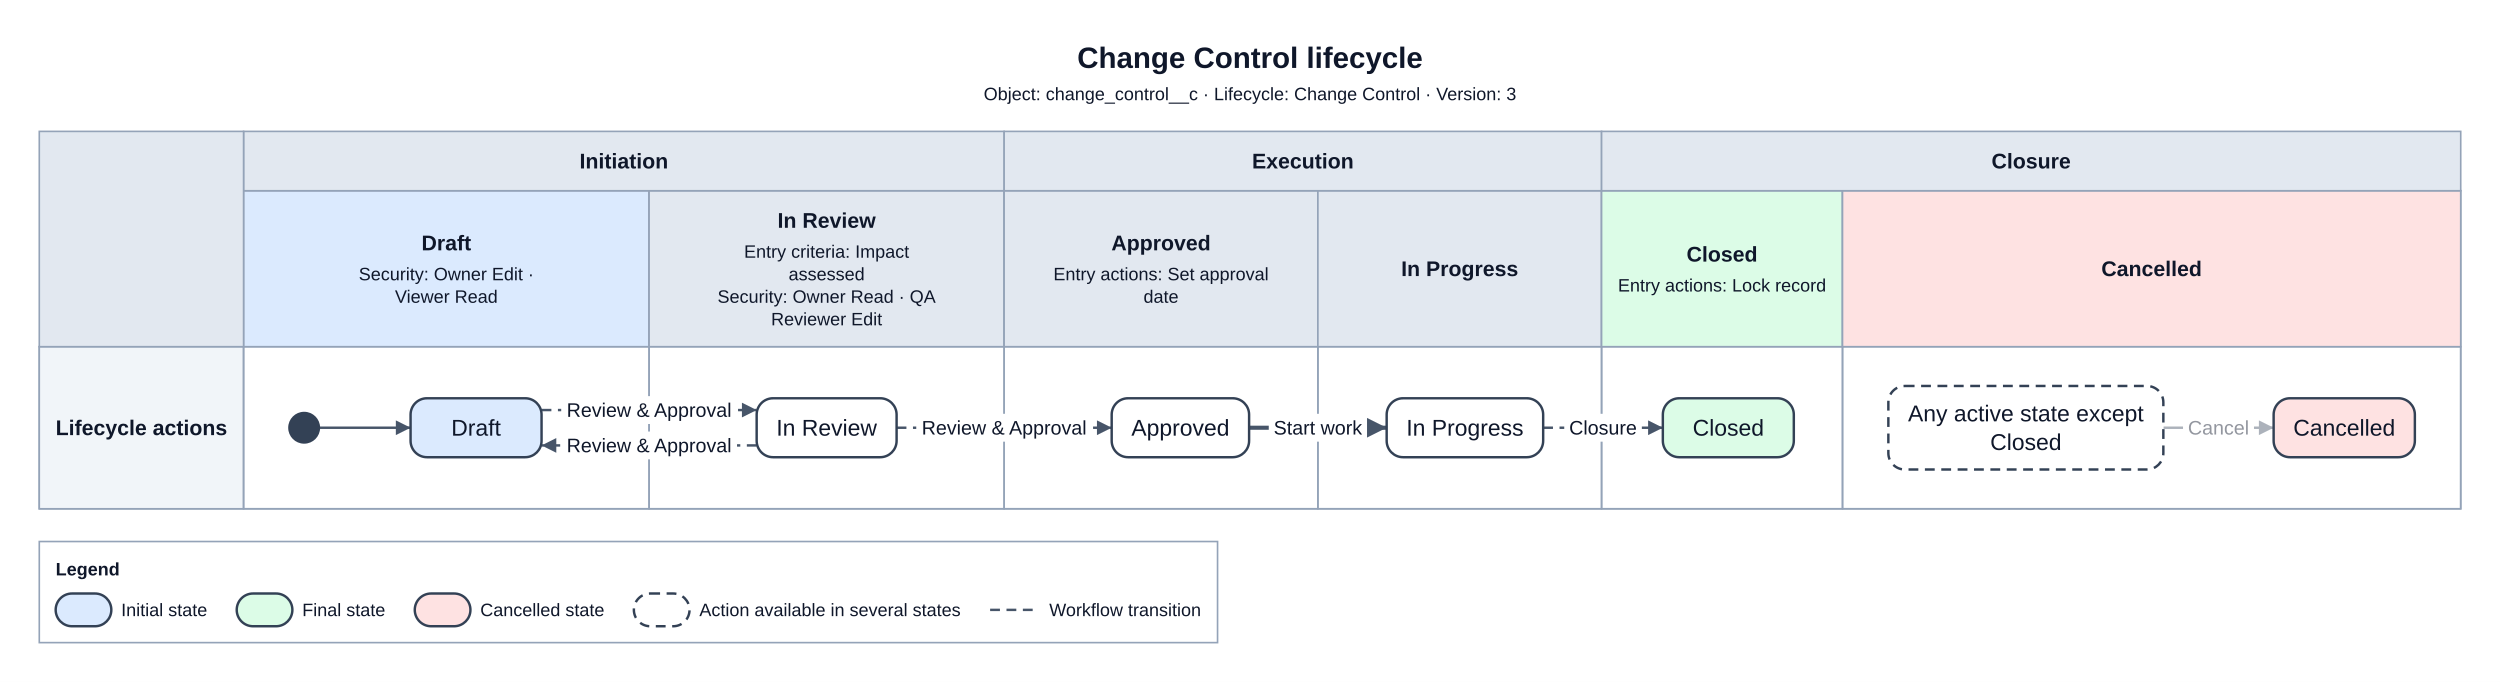
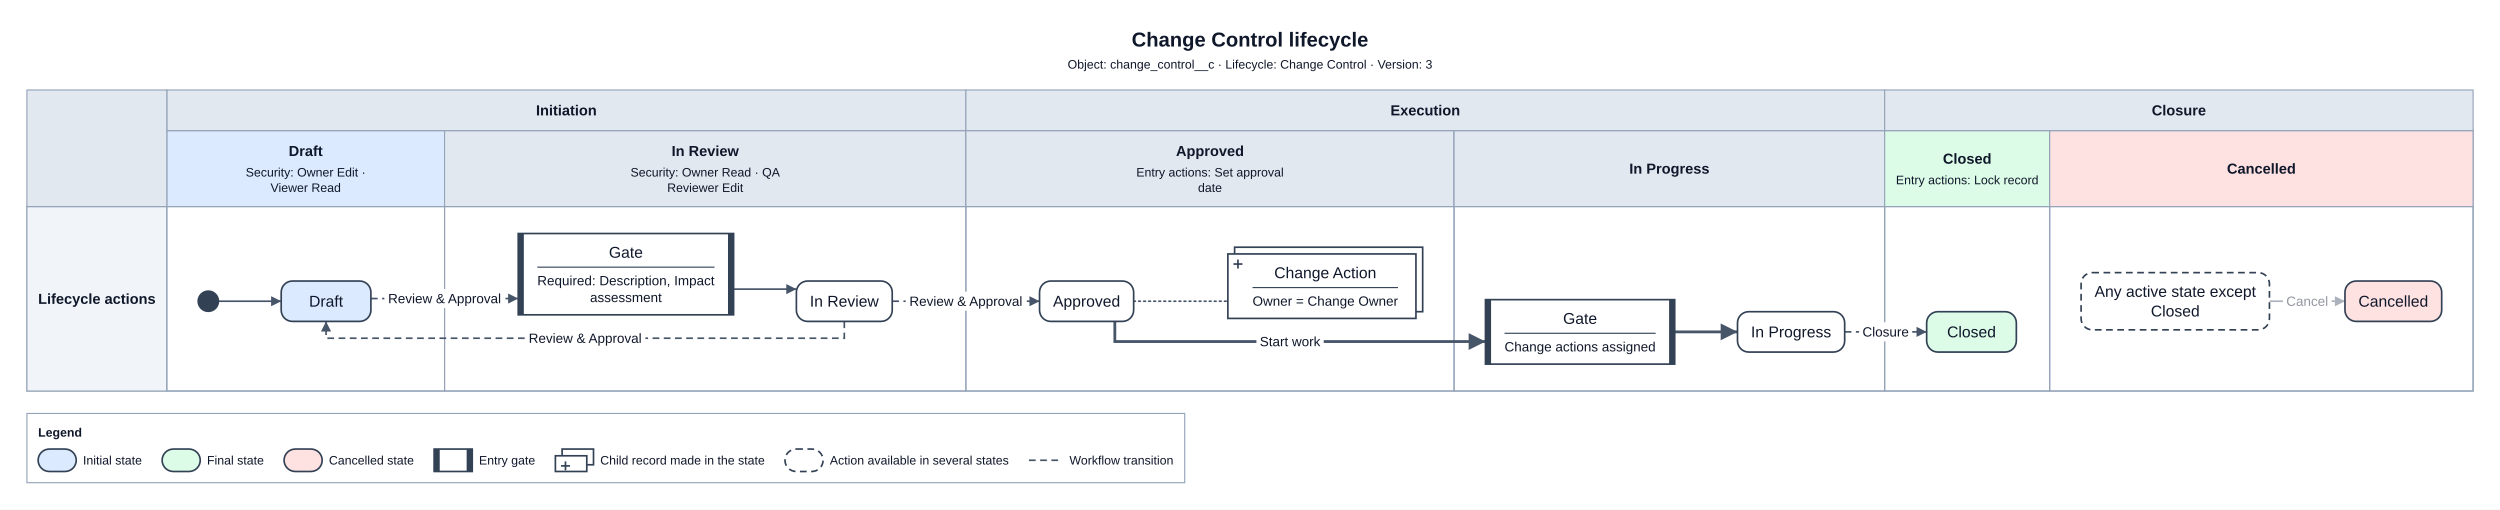
- <svg xmlns="http://www.w3.org/2000/svg" version="1.1" width="1526.94" height="416.5" viewBox="0 0 1526.94 416.5" class="jtd jtd-lifecycle">
+ <svg xmlns="http://www.w3.org/2000/svg" version="1.1" width="2229.5" height="454.47" viewBox="0 0 2229.5 454.47" class="jtd jtd-lifecycle">
  <defs>
    <marker id="jtd-arrow" viewBox="0 0 10 10" refX="10" refY="5" markerWidth="9" markerHeight="9" markerUnits="userSpaceOnUse" orient="auto">
      <path d="M0 0L10 5L0 10Z" fill="#475569" />
    </marker>
    <marker id="jtd-arrow-w2_5" viewBox="0 0 10 10" refX="10" refY="5" markerWidth="15" markerHeight="15" markerUnits="userSpaceOnUse" orient="auto">
      <path d="M0 0L10 5L0 10Z" fill="#475569" />
    </marker>
  </defs>
-   <rect width="1526.94" height="416.5" fill="#ffffff" />
+   <rect width="2229.5" height="454.47" fill="#ffffff" />
  <g font-family="Arial, 'Liberation Sans', Helvetica, sans-serif" font-size="14" fill="#0f172a" style="font-kerning:none;font-variant-ligatures:none">
-     <text x="763.47" y="41.49" text-anchor="middle" font-size="18" font-weight="bold" class="jtd-title">Change Control lifecycle</text>
-     <text x="763.47" y="61.19" text-anchor="middle" font-size="11" class="jtd-meta">Object: change_control__c · Lifecycle: Change Control · Version: 3</text>
+     <text x="1114.75" y="41.49" text-anchor="middle" font-size="18" font-weight="bold" class="jtd-title">Change Control lifecycle</text>
+     <text x="1114.75" y="61.19" text-anchor="middle" font-size="11" class="jtd-meta">Object: change_control__c · Lifecycle: Change Control · Version: 3</text>
    <g transform="translate(24 80.25)">
      <g id="l-lifecycle:actions" class="jtd-lane">
-         <rect x="0" y="131.5" width="1478.94" height="99" fill="#ffffff" stroke="#94a3b8" stroke-width="1" />
-         <rect x="0" y="131.5" width="124.77" height="99" fill="#f1f5f9" stroke="#94a3b8" stroke-width="1" />
-         <text x="62.38" y="185.51" text-anchor="middle" font-size="13" font-weight="bold">Lifecycle actions</text>
+         <rect x="0" y="104" width="2181.5" height="164.47" fill="#ffffff" stroke="#94a3b8" stroke-width="1" />
+         <rect x="0" y="104" width="124.77" height="164.47" fill="#f1f5f9" stroke="#94a3b8" stroke-width="1" />
+         <text x="62.38" y="190.74" text-anchor="middle" font-size="13" font-weight="bold">Lifecycle actions</text>
      </g>
      <g id="p-draft" class="jtd-phase">
-         <rect x="124.77" y="36.25" width="247.69" height="194.25" fill="none" stroke="#94a3b8" stroke-width="1" />
-         <rect x="124.77" y="36.25" width="247.69" height="95.25" fill="#dbeafe" stroke="#94a3b8" stroke-width="1" />
-         <text x="248.61" y="72.63" text-anchor="middle" font-size="13" font-weight="bold">Draft</text>
-         <text x="248.61" y="90.94" text-anchor="middle" font-size="11" class="jtd-detail">Security: Owner Edit ·</text>
-         <text x="248.61" y="104.69" text-anchor="middle" font-size="11" class="jtd-detail">Viewer Read</text>
+         <rect x="124.77" y="36.25" width="247.69" height="232.22" fill="none" stroke="#94a3b8" stroke-width="1" />
+         <rect x="124.77" y="36.25" width="247.69" height="67.75" fill="#dbeafe" stroke="#94a3b8" stroke-width="1" />
+         <text x="248.61" y="58.88" text-anchor="middle" font-size="13" font-weight="bold">Draft</text>
+         <text x="248.61" y="77.19" text-anchor="middle" font-size="11" class="jtd-detail">Security: Owner Edit ·</text>
+         <text x="248.61" y="90.94" text-anchor="middle" font-size="11" class="jtd-detail">Viewer Read</text>
      </g>
      <g id="p-in_review" class="jtd-phase">
-         <rect x="372.46" y="36.25" width="216.85" height="194.25" fill="none" stroke="#94a3b8" stroke-width="1" />
-         <rect x="372.46" y="36.25" width="216.85" height="95.25" fill="#e2e8f0" stroke="#94a3b8" stroke-width="1" />
-         <text x="480.88" y="58.88" text-anchor="middle" font-size="13" font-weight="bold">In Review</text>
-         <text x="480.88" y="77.19" text-anchor="middle" font-size="11" class="jtd-detail">Entry criteria: Impact</text>
-         <text x="480.88" y="90.94" text-anchor="middle" font-size="11" class="jtd-detail">assessed</text>
-         <text x="480.88" y="104.69" text-anchor="middle" font-size="11" class="jtd-detail">Security: Owner Read · QA</text>
-         <text x="480.88" y="118.44" text-anchor="middle" font-size="11" class="jtd-detail">Reviewer Edit</text>
+         <rect x="372.46" y="36.25" width="464.92" height="232.22" fill="none" stroke="#94a3b8" stroke-width="1" />
+         <rect x="372.46" y="36.25" width="464.92" height="67.75" fill="#e2e8f0" stroke="#94a3b8" stroke-width="1" />
+         <text x="604.92" y="58.88" text-anchor="middle" font-size="13" font-weight="bold">In Review</text>
+         <text x="604.92" y="77.19" text-anchor="middle" font-size="11" class="jtd-detail">Security: Owner Read · QA</text>
+         <text x="604.92" y="90.94" text-anchor="middle" font-size="11" class="jtd-detail">Reviewer Edit</text>
      </g>
      <g id="p-approved" class="jtd-phase">
-         <rect x="589.31" y="36.25" width="191.63" height="194.25" fill="none" stroke="#94a3b8" stroke-width="1" />
-         <rect x="589.31" y="36.25" width="191.63" height="95.25" fill="#e2e8f0" stroke="#94a3b8" stroke-width="1" />
-         <text x="685.12" y="72.63" text-anchor="middle" font-size="13" font-weight="bold">Approved</text>
-         <text x="685.12" y="90.94" text-anchor="middle" font-size="11" class="jtd-detail">Entry actions: Set approval</text>
-         <text x="685.12" y="104.69" text-anchor="middle" font-size="11" class="jtd-detail">date</text>
+         <rect x="837.37" y="36.25" width="435.36" height="232.22" fill="none" stroke="#94a3b8" stroke-width="1" />
+         <rect x="837.37" y="36.25" width="435.36" height="67.75" fill="#e2e8f0" stroke="#94a3b8" stroke-width="1" />
+         <text x="1055.06" y="58.88" text-anchor="middle" font-size="13" font-weight="bold">Approved</text>
+         <text x="1055.06" y="77.19" text-anchor="middle" font-size="11" class="jtd-detail">Entry actions: Set approval</text>
+         <text x="1055.06" y="90.94" text-anchor="middle" font-size="11" class="jtd-detail">date</text>
      </g>
      <g id="p-in_progress" class="jtd-phase">
-         <rect x="780.93" y="36.25" width="173.27" height="194.25" fill="none" stroke="#94a3b8" stroke-width="1" />
-         <rect x="780.93" y="36.25" width="173.27" height="95.25" fill="#e2e8f0" stroke="#94a3b8" stroke-width="1" />
-         <text x="867.56" y="88.38" text-anchor="middle" font-size="13" font-weight="bold">In Progress</text>
+         <rect x="1272.74" y="36.25" width="384.02" height="232.22" fill="none" stroke="#94a3b8" stroke-width="1" />
+         <rect x="1272.74" y="36.25" width="384.02" height="67.75" fill="#e2e8f0" stroke="#94a3b8" stroke-width="1" />
+         <text x="1464.75" y="74.63" text-anchor="middle" font-size="13" font-weight="bold">In Progress</text>
      </g>
      <g id="p-closed" class="jtd-phase">
-         <rect x="954.2" y="36.25" width="147.17" height="194.25" fill="none" stroke="#94a3b8" stroke-width="1" />
-         <rect x="954.2" y="36.25" width="147.17" height="95.25" fill="#dcfce7" stroke="#94a3b8" stroke-width="1" />
-         <text x="1027.78" y="79.51" text-anchor="middle" font-size="13" font-weight="bold">Closed</text>
-         <text x="1027.78" y="97.81" text-anchor="middle" font-size="11" class="jtd-detail">Entry actions: Lock record</text>
+         <rect x="1656.76" y="36.25" width="147.17" height="232.22" fill="none" stroke="#94a3b8" stroke-width="1" />
+         <rect x="1656.76" y="36.25" width="147.17" height="67.75" fill="#dcfce7" stroke="#94a3b8" stroke-width="1" />
+         <text x="1730.34" y="65.76" text-anchor="middle" font-size="13" font-weight="bold">Closed</text>
+         <text x="1730.34" y="84.06" text-anchor="middle" font-size="11" class="jtd-detail">Entry actions: Lock record</text>
      </g>
      <g id="p-cancelled" class="jtd-phase">
-         <rect x="1101.36" y="36.25" width="377.58" height="194.25" fill="none" stroke="#94a3b8" stroke-width="1" />
-         <rect x="1101.36" y="36.25" width="377.58" height="95.25" fill="#fee2e2" stroke="#94a3b8" stroke-width="1" />
-         <text x="1290.15" y="88.38" text-anchor="middle" font-size="13" font-weight="bold">Cancelled</text>
+         <rect x="1803.92" y="36.25" width="377.58" height="232.22" fill="none" stroke="#94a3b8" stroke-width="1" />
+         <rect x="1803.92" y="36.25" width="377.58" height="67.75" fill="#fee2e2" stroke="#94a3b8" stroke-width="1" />
+         <text x="1992.71" y="74.63" text-anchor="middle" font-size="13" font-weight="bold">Cancelled</text>
      </g>
      <g id="pg-initiation" class="jtd-phaseGroup">
-         <rect x="124.77" y="0" width="464.54" height="36.25" fill="#e2e8f0" stroke="#94a3b8" stroke-width="1" />
-         <text x="357.04" y="22.63" text-anchor="middle" font-size="13" font-weight="bold">Initiation</text>
+         <rect x="124.77" y="0" width="712.61" height="36.25" fill="#e2e8f0" stroke="#94a3b8" stroke-width="1" />
+         <text x="481.07" y="22.63" text-anchor="middle" font-size="13" font-weight="bold">Initiation</text>
      </g>
      <g id="pg-execution" class="jtd-phaseGroup">
-         <rect x="589.31" y="0" width="364.89" height="36.25" fill="#e2e8f0" stroke="#94a3b8" stroke-width="1" />
-         <text x="771.75" y="22.63" text-anchor="middle" font-size="13" font-weight="bold">Execution</text>
+         <rect x="837.37" y="0" width="819.38" height="36.25" fill="#e2e8f0" stroke="#94a3b8" stroke-width="1" />
+         <text x="1247.07" y="22.63" text-anchor="middle" font-size="13" font-weight="bold">Execution</text>
      </g>
      <g id="pg-closure" class="jtd-phaseGroup">
-         <rect x="954.2" y="0" width="524.75" height="36.25" fill="#e2e8f0" stroke="#94a3b8" stroke-width="1" />
-         <text x="1216.57" y="22.63" text-anchor="middle" font-size="13" font-weight="bold">Closure</text>
-       </g>
-       <rect x="0" y="0" width="124.77" height="131.5" fill="#e2e8f0" stroke="#94a3b8" stroke-width="1" />
+         <rect x="1656.76" y="0" width="524.75" height="36.25" fill="#e2e8f0" stroke="#94a3b8" stroke-width="1" />
+         <text x="1919.13" y="22.63" text-anchor="middle" font-size="13" font-weight="bold">Closure</text>
+       </g>
+       <rect x="0" y="0" width="124.77" height="104" fill="#e2e8f0" stroke="#94a3b8" stroke-width="1" />
      <g id="e-state:start:link" class="jtd-edge">
-         <path d="M170.77 181L226.77 181" fill="none" stroke="#475569" stroke-width="1.5" marker-end="url(#jtd-arrow)" />
+         <path d="M170.77 188.38L226.77 188.38" fill="none" stroke="#475569" stroke-width="1.5" marker-end="url(#jtd-arrow)" />
+       </g>
+       <g id="e-state:in_review:gate:link" class="jtd-edge">
+         <path d="M630.22 177.58L686.22 177.58" fill="none" stroke="#475569" stroke-width="1.5" marker-end="url(#jtd-arrow)" />
+       </g>
+       <g id="e-state:approved:record:0:link" class="jtd-edge">
+         <path d="M986.99 188.38L1071.01 188.38" fill="none" stroke="#475569" stroke-width="1.5" stroke-dasharray="1.5 3" stroke-linecap="round" />
      </g>
      <g id="e-action:approved:0" class="jtd-edge">
-         <path d="M738.93 181L822.94 181" fill="none" stroke="#475569" stroke-width="2.5" marker-end="url(#jtd-arrow-w2_5)" />
-         <rect x="750.93" y="172.5" width="60.01" height="17" rx="2" fill="#ffffff" />
-         <text x="780.93" y="185.16" text-anchor="middle" font-size="12">Start work</text>
+         <path d="M970.21 206.38L970.21 224.34L1300.74 224.34" fill="none" stroke="#475569" stroke-width="2.5" marker-end="url(#jtd-arrow-w2_5)" />
+         <rect x="1096.48" y="215.84" width="60.01" height="17" rx="2" fill="#ffffff" />
+         <text x="1126.49" y="228.5" text-anchor="middle" font-size="12">Start work</text>
+       </g>
+       <g id="e-state:in_progress:gate:link" class="jtd-edge">
+         <path d="M1469.5 215.72L1525.5 215.72" fill="none" stroke="#475569" stroke-width="2.5" marker-end="url(#jtd-arrow-w2_5)" />
      </g>
      <g id="e-shared:0" class="jtd-edge" opacity="0.45">
-         <path d="M1297.33 181L1364.68 181" fill="none" stroke="#475569" stroke-width="1.5" marker-end="url(#jtd-arrow)" />
-         <rect x="1309.33" y="172.5" width="43.35" height="17" rx="2" fill="#ffffff" />
-         <text x="1331.01" y="185.16" text-anchor="middle" font-size="12">Cancel</text>
+         <path d="M1999.89 188.38L2067.24 188.38" fill="none" stroke="#475569" stroke-width="1.5" marker-end="url(#jtd-arrow)" />
+         <rect x="2011.89" y="179.88" width="43.35" height="17" rx="2" fill="#ffffff" />
+         <text x="2033.57" y="192.54" text-anchor="middle" font-size="12">Cancel</text>
      </g>
      <g id="e-flow:review:draft:in_review" class="jtd-edge">
-         <path d="M306.77 170.2L438.15 170.2" fill="none" stroke="#475569" stroke-width="1.5" stroke-dasharray="6 4" marker-end="url(#jtd-arrow)" />
-         <rect x="318.77" y="161.7" width="107.38" height="17" rx="2" fill="#ffffff" />
-         <text x="372.46" y="174.36" text-anchor="middle" font-size="12">Review &amp; Approval</text>
+         <path d="M306.77 186L438.15 186" fill="none" stroke="#475569" stroke-width="1.5" stroke-dasharray="6 4" marker-end="url(#jtd-arrow)" />
+         <rect x="318.77" y="177.5" width="107.38" height="17" rx="2" fill="#ffffff" />
+         <text x="372.46" y="190.16" text-anchor="middle" font-size="12">Review &amp; Approval</text>
      </g>
      <g id="e-flow:review:in_review:approved" class="jtd-edge">
-         <path d="M523.62 181L654.99 181" fill="none" stroke="#475569" stroke-width="1.5" stroke-dasharray="6 4" marker-end="url(#jtd-arrow)" />
-         <rect x="535.62" y="172.5" width="107.38" height="17" rx="2" fill="#ffffff" />
-         <text x="589.31" y="185.16" text-anchor="middle" font-size="12">Review &amp; Approval</text>
+         <path d="M771.68 188.38L903.06 188.38" fill="none" stroke="#475569" stroke-width="1.5" stroke-dasharray="6 4" marker-end="url(#jtd-arrow)" />
+         <rect x="783.68" y="179.88" width="107.38" height="17" rx="2" fill="#ffffff" />
+         <text x="837.37" y="192.54" text-anchor="middle" font-size="12">Review &amp; Approval</text>
      </g>
      <g id="e-flow:review:in_review:draft" class="jtd-edge">
-         <path d="M438.15 191.8L306.77 191.8" fill="none" stroke="#475569" stroke-width="1.5" stroke-dasharray="6 4" marker-end="url(#jtd-arrow)" />
-         <rect x="318.77" y="183.3" width="107.38" height="17" rx="2" fill="#ffffff" />
-         <text x="372.46" y="195.96" text-anchor="middle" font-size="12">Review &amp; Approval</text>
+         <path d="M728.95 206.38L728.95 221.38L266.77 221.38L266.77 206.38" fill="none" stroke="#475569" stroke-width="1.5" stroke-dasharray="6 4" marker-end="url(#jtd-arrow)" />
+         <rect x="444.17" y="212.88" width="107.38" height="17" rx="2" fill="#ffffff" />
+         <text x="497.86" y="225.54" text-anchor="middle" font-size="12">Review &amp; Approval</text>
      </g>
      <g id="e-flow:closure:in_progress:closed" class="jtd-edge">
-         <path d="M918.52 181L991.62 181" fill="none" stroke="#475569" stroke-width="1.5" stroke-dasharray="6 4" marker-end="url(#jtd-arrow)" />
-         <rect x="931.4" y="172.5" width="47.35" height="17" rx="2" fill="#ffffff" />
-         <text x="955.07" y="185.16" text-anchor="middle" font-size="12">Closure</text>
-       </g>
-       <g id="n-state:start" class="jtd-node jtd-shape-initial" transform="translate(152.77 172)">
+         <path d="M1621.08 215.72L1694.18 215.72" fill="none" stroke="#475569" stroke-width="1.5" stroke-dasharray="6 4" marker-end="url(#jtd-arrow)" />
+         <rect x="1633.96" y="207.22" width="47.35" height="17" rx="2" fill="#ffffff" />
+         <text x="1657.63" y="219.88" text-anchor="middle" font-size="12">Closure</text>
+       </g>
+       <g id="n-state:start" class="jtd-node jtd-shape-initial" transform="translate(152.77 179.38)">
        <path d="M0 9A9 9 0 1 1 18 9A9 9 0 1 1 0 9Z" fill="#ffffff" stroke="#334155" stroke-width="1.5" />
        <path d="M0 9A9 9 0 1 1 18 9A9 9 0 1 1 0 9Z" fill="#334155" />
      </g>
-       <g id="n-state:draft" class="jtd-node jtd-shape-state" transform="translate(226.77 163)">
+       <g id="n-state:draft" class="jtd-node jtd-shape-state" transform="translate(226.77 170.38)">
        <path d="M10 0H70A10 10 0 0 1 80 10V26A10 10 0 0 1 70 36H10A10 10 0 0 1 0 26V10A10 10 0 0 1 10 0Z" fill="#dbeafe" stroke="#334155" stroke-width="1.5" />
        <text x="40" y="22.85" text-anchor="middle">Draft</text>
      </g>
-       <g id="n-state:in_review" class="jtd-node jtd-shape-state" transform="translate(438.15 163)">
+       <g id="n-state:in_review:gate" class="jtd-node jtd-shape-checkpoint" transform="translate(438.15 128)">
+         <path d="M0 0H192.07V72.5H0Z" fill="#ffffff" stroke="#334155" stroke-width="1.5" />
+         <path d="M0 0H5V72.5H0ZM187.07 0H192.07V72.5H187.07Z" fill="#334155" />
+         <text x="96.03" y="21.6" text-anchor="middle">Gate</text>
+         <path d="M17 30H175.07" fill="none" stroke="#334155" stroke-width="1" />
+         <text x="96.03" y="46.16" text-anchor="middle" font-size="12">Required: Description, Impact</text>
+         <text x="96.03" y="61.16" text-anchor="middle" font-size="12">assessment</text>
+       </g>
+       <g id="n-state:in_review" class="jtd-node jtd-shape-state" transform="translate(686.22 170.38)">
        <path d="M10 0H75.47A10 10 0 0 1 85.47 10V26A10 10 0 0 1 75.47 36H10A10 10 0 0 1 0 26V10A10 10 0 0 1 10 0Z" fill="#ffffff" stroke="#334155" stroke-width="1.5" />
        <text x="42.73" y="22.85" text-anchor="middle">In Review</text>
      </g>
-       <g id="n-state:approved" class="jtd-node jtd-shape-state" transform="translate(654.99 163)">
+       <g id="n-state:approved" class="jtd-node jtd-shape-state" transform="translate(903.06 170.38)">
        <path d="M10 0H73.93A10 10 0 0 1 83.93 10V26A10 10 0 0 1 73.93 36H10A10 10 0 0 1 0 26V10A10 10 0 0 1 10 0Z" fill="#ffffff" stroke="#334155" stroke-width="1.5" />
        <text x="41.97" y="22.85" text-anchor="middle">Approved</text>
      </g>
-       <g id="n-state:in_progress" class="jtd-node jtd-shape-state" transform="translate(822.94 163)">
+       <g id="n-state:approved:record:0" class="jtd-node jtd-shape-record" transform="translate(1071.01 140.22)">
+         <path d="M0 6H167.73V63.5H0Z" fill="#ffffff" stroke="#334155" stroke-width="1.5" />
+         <path d="M6 6V0H173.73V57.5H167.73M5 15H13M9 11V19" fill="none" stroke="#334155" stroke-width="1.5" />
+         <text x="86.87" y="27.6" text-anchor="middle">Change Action</text>
+         <path d="M22 36H151.73" fill="none" stroke="#334155" stroke-width="1" />
+         <text x="86.87" y="52.16" text-anchor="middle" font-size="12">Owner = Change Owner</text>
+       </g>
+       <g id="n-state:in_progress:gate" class="jtd-node jtd-shape-checkpoint" transform="translate(1300.74 186.97)">
+         <path d="M0 0H168.76V57.5H0Z" fill="#ffffff" stroke="#334155" stroke-width="1.5" />
+         <path d="M0 0H5V57.5H0ZM163.76 0H168.76V57.5H163.76Z" fill="#334155" />
+         <text x="84.38" y="21.6" text-anchor="middle">Gate</text>
+         <path d="M17 30H151.76" fill="none" stroke="#334155" stroke-width="1" />
+         <text x="84.38" y="46.16" text-anchor="middle" font-size="12">Change actions assigned</text>
+       </g>
+       <g id="n-state:in_progress" class="jtd-node jtd-shape-state" transform="translate(1525.5 197.72)">
        <path d="M10 0H85.59A10 10 0 0 1 95.59 10V26A10 10 0 0 1 85.59 36H10A10 10 0 0 1 0 26V10A10 10 0 0 1 10 0Z" fill="#ffffff" stroke="#334155" stroke-width="1.5" />
        <text x="47.79" y="22.85" text-anchor="middle">In Progress</text>
      </g>
-       <g id="n-state:closed" class="jtd-node jtd-shape-state" transform="translate(991.62 163)">
+       <g id="n-state:closed" class="jtd-node jtd-shape-state" transform="translate(1694.18 197.72)">
        <path d="M10 0H70A10 10 0 0 1 80 10V26A10 10 0 0 1 70 36H10A10 10 0 0 1 0 26V10A10 10 0 0 1 10 0Z" fill="#dcfce7" stroke="#334155" stroke-width="1.5" />
        <text x="40" y="22.85" text-anchor="middle">Closed</text>
      </g>
-       <g id="n-state:cancelled" class="jtd-node jtd-shape-state" transform="translate(1364.68 163)">
+       <g id="n-state:cancelled" class="jtd-node jtd-shape-state" transform="translate(2067.24 170.38)">
        <path d="M10 0H76.26A10 10 0 0 1 86.26 10V26A10 10 0 0 1 76.26 36H10A10 10 0 0 1 0 26V10A10 10 0 0 1 10 0Z" fill="#fee2e2" stroke="#334155" stroke-width="1.5" />
        <text x="43.13" y="22.85" text-anchor="middle">Cancelled</text>
      </g>
-       <g id="n-shared:0:from" class="jtd-node jtd-shape-state" transform="translate(1129.36 155.5)">
+       <g id="n-shared:0:from" class="jtd-node jtd-shape-state" transform="translate(1831.92 162.88)">
        <path d="M10 0H157.96A10 10 0 0 1 167.96 10V41A10 10 0 0 1 157.96 51H10A10 10 0 0 1 0 41V10A10 10 0 0 1 10 0Z" fill="#ffffff" stroke="#334155" stroke-width="1.5" stroke-dasharray="6 4" />
        <text x="83.98" y="21.6" text-anchor="middle">Any active state except</text>
        <text x="83.98" y="39.1" text-anchor="middle">Closed</text>
      </g>
      <g class="jtd-legend">
-         <rect x="0" y="250.5" width="719.65" height="61.75" fill="#ffffff" stroke="#94a3b8" stroke-width="1" />
-         <text x="29.56" y="271.19" text-anchor="middle" font-size="11" font-weight="bold">Legend</text>
-         <g transform="translate(10 282.25)">
+         <rect x="0" y="288.47" width="1032.54" height="61.75" fill="#ffffff" stroke="#94a3b8" stroke-width="1" />
+         <text x="29.56" y="309.16" text-anchor="middle" font-size="11" font-weight="bold">Legend</text>
+         <g transform="translate(10 320.22)">
          <path d="M10 0H24A10 10 0 0 1 34 10V10A10 10 0 0 1 24 20H10A10 10 0 0 1 0 10V10A10 10 0 0 1 10 0Z" fill="#dbeafe" stroke="#334155" stroke-width="1.5" />
        </g>
-         <text x="76.29" y="296.06" text-anchor="middle" font-size="11">Initial state</text>
-         <g transform="translate(120.58 282.25)">
+         <text x="76.29" y="334.03" text-anchor="middle" font-size="11">Initial state</text>
+         <g transform="translate(120.58 320.22)">
          <path d="M10 0H24A10 10 0 0 1 34 10V10A10 10 0 0 1 24 20H10A10 10 0 0 1 0 10V10A10 10 0 0 1 10 0Z" fill="#dcfce7" stroke="#334155" stroke-width="1.5" />
        </g>
-         <text x="185.96" y="296.06" text-anchor="middle" font-size="11">Final state</text>
-         <g transform="translate(229.33 282.25)">
+         <text x="185.96" y="334.03" text-anchor="middle" font-size="11">Final state</text>
+         <g transform="translate(229.33 320.22)">
          <path d="M10 0H24A10 10 0 0 1 34 10V10A10 10 0 0 1 24 20H10A10 10 0 0 1 0 10V10A10 10 0 0 1 10 0Z" fill="#fee2e2" stroke="#334155" stroke-width="1.5" />
        </g>
-         <text x="307.24" y="296.06" text-anchor="middle" font-size="11">Cancelled state</text>
-         <g transform="translate(363.15 282.25)">
+         <text x="307.24" y="334.03" text-anchor="middle" font-size="11">Cancelled state</text>
+         <g transform="translate(363.15 320.22)">
+           <path d="M0 0H34V20H0Z" fill="#ffffff" stroke="#334155" stroke-width="1.5" />
+           <path d="M0 0H5V20H0ZM29 0H34V20H29Z" fill="#334155" />
+         </g>
+         <text x="428.22" y="334.03" text-anchor="middle" font-size="11">Entry gate</text>
+         <g transform="translate(471.29 320.22)">
+           <path d="M0 6H28V20H0Z" fill="#ffffff" stroke="#334155" stroke-width="1.5" />
+           <path d="M6 6V0H34V14H28M5 15H13M9 11V19" fill="none" stroke="#334155" stroke-width="1.5" />
+         </g>
+         <text x="584.66" y="334.03" text-anchor="middle" font-size="11">Child record made in the state</text>
+         <g transform="translate(676.04 320.22)">
          <path d="M10 0H24A10 10 0 0 1 34 10V10A10 10 0 0 1 24 20H10A10 10 0 0 1 0 10V10A10 10 0 0 1 10 0Z" fill="#ffffff" stroke="#334155" stroke-width="1.5" stroke-dasharray="6 4" />
        </g>
-         <text x="482.95" y="296.06" text-anchor="middle" font-size="11">Action available in several states</text>
-         <path d="M580.74 292.25H610.74" fill="none" stroke="#475569" stroke-width="1.5" stroke-dasharray="6 4" />
-         <text x="663.2" y="296.06" text-anchor="middle" font-size="11">Workflow transition</text>
+         <text x="795.83" y="334.03" text-anchor="middle" font-size="11">Action available in several states</text>
+         <path d="M893.62 330.22H923.62" fill="none" stroke="#475569" stroke-width="1.5" stroke-dasharray="6 4" />
+         <text x="976.08" y="334.03" text-anchor="middle" font-size="11">Workflow transition</text>
      </g>
    </g>
  </g>
</svg>
